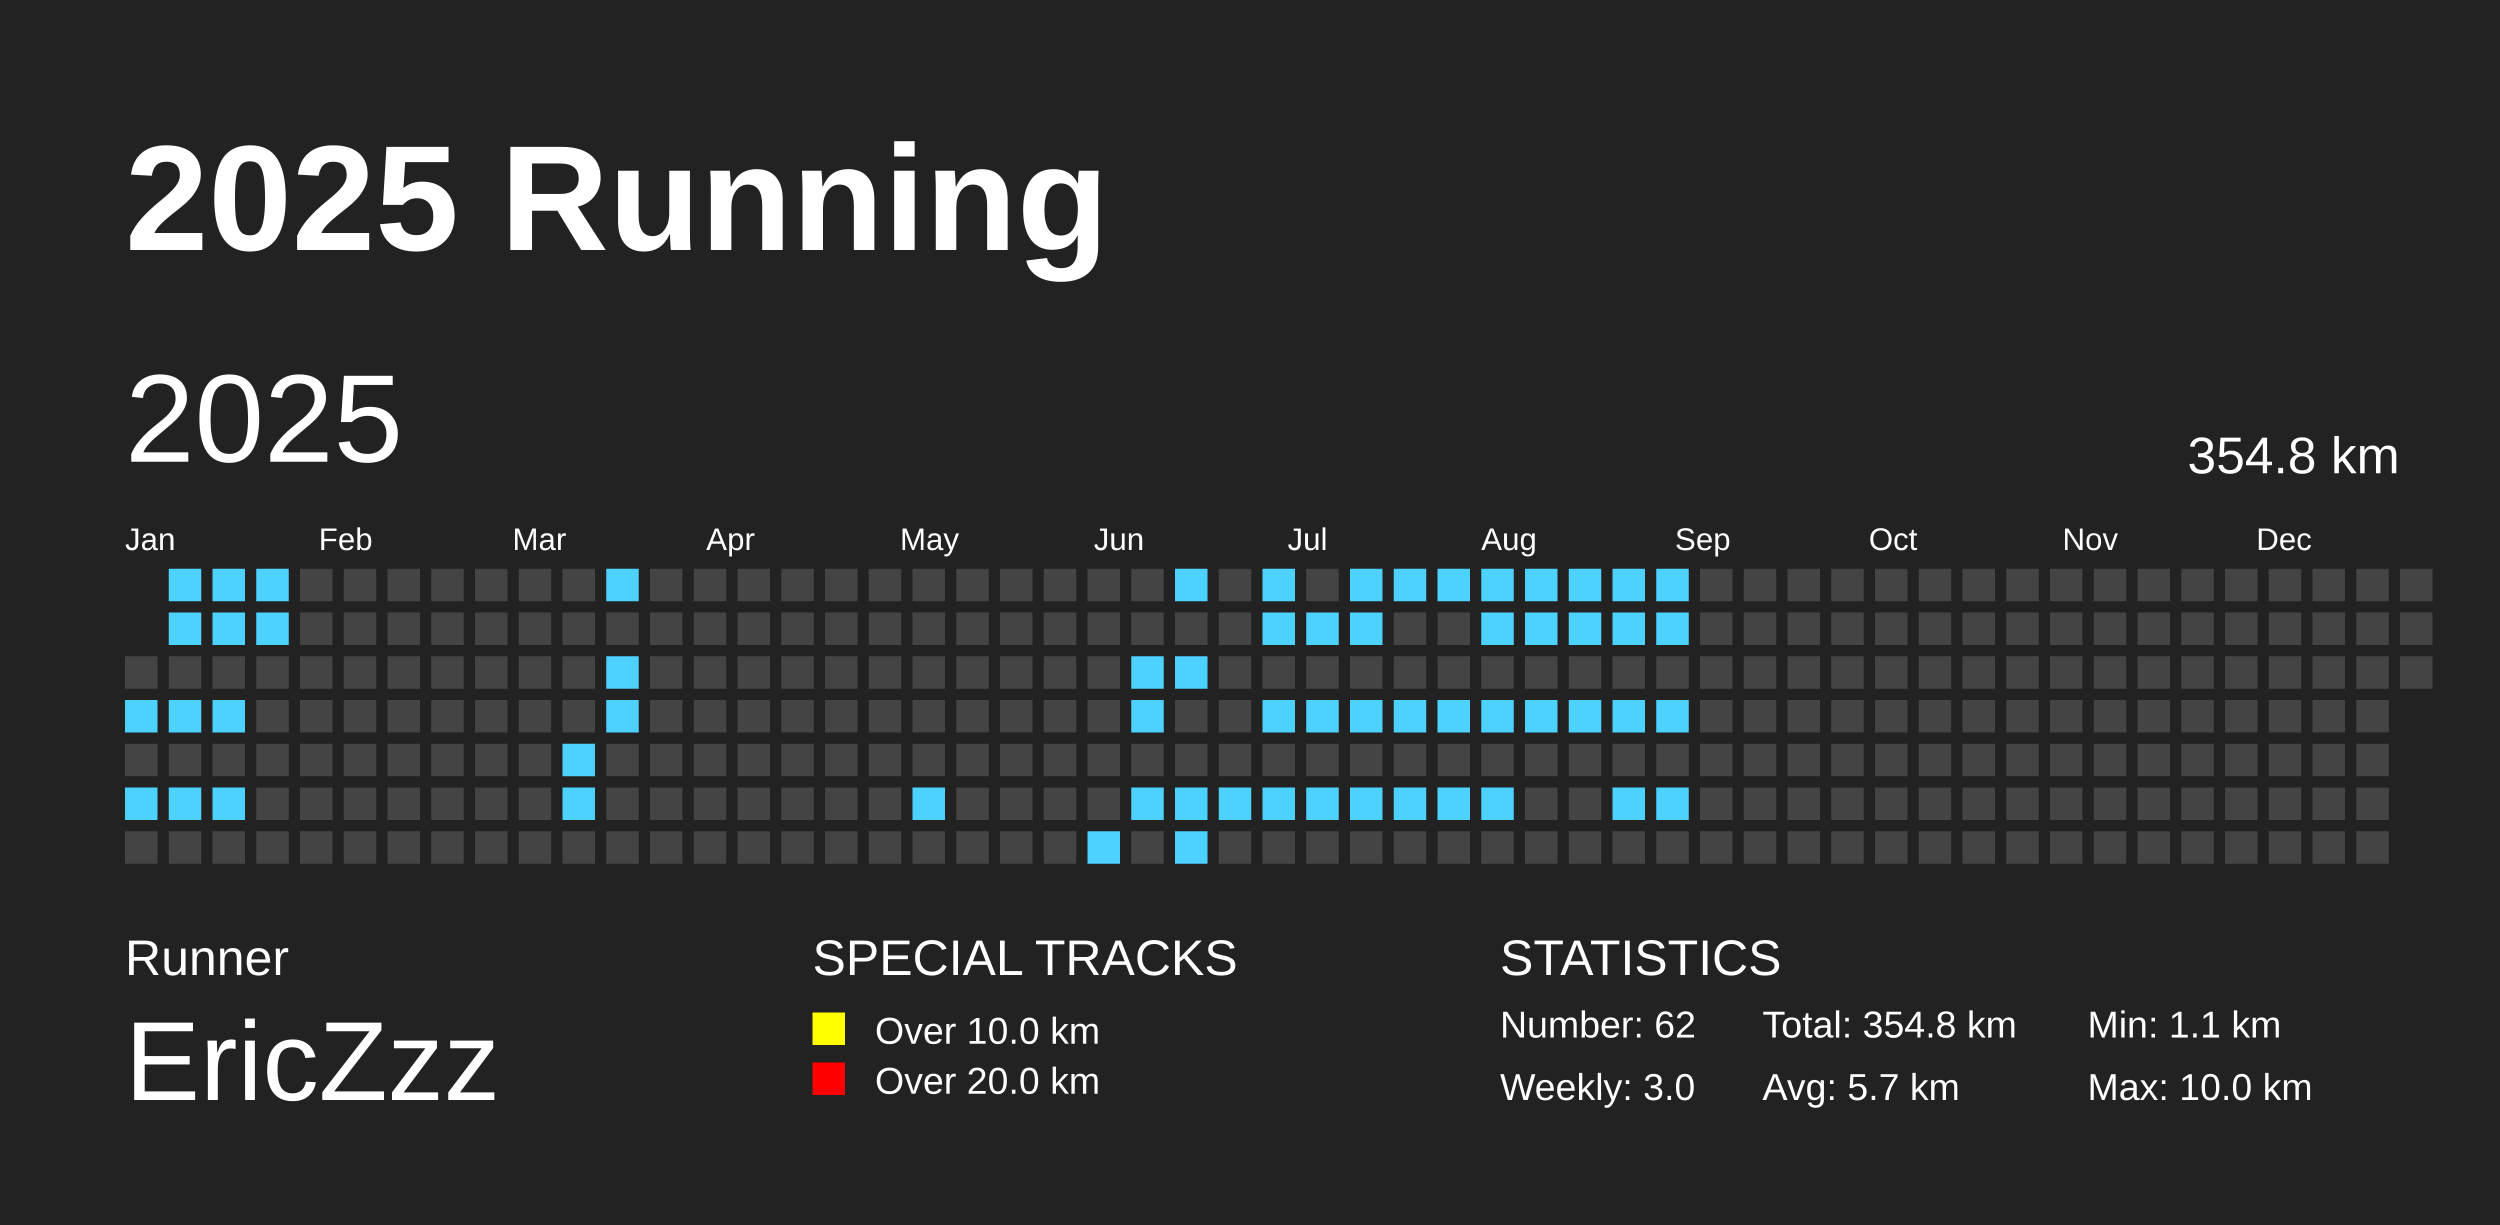
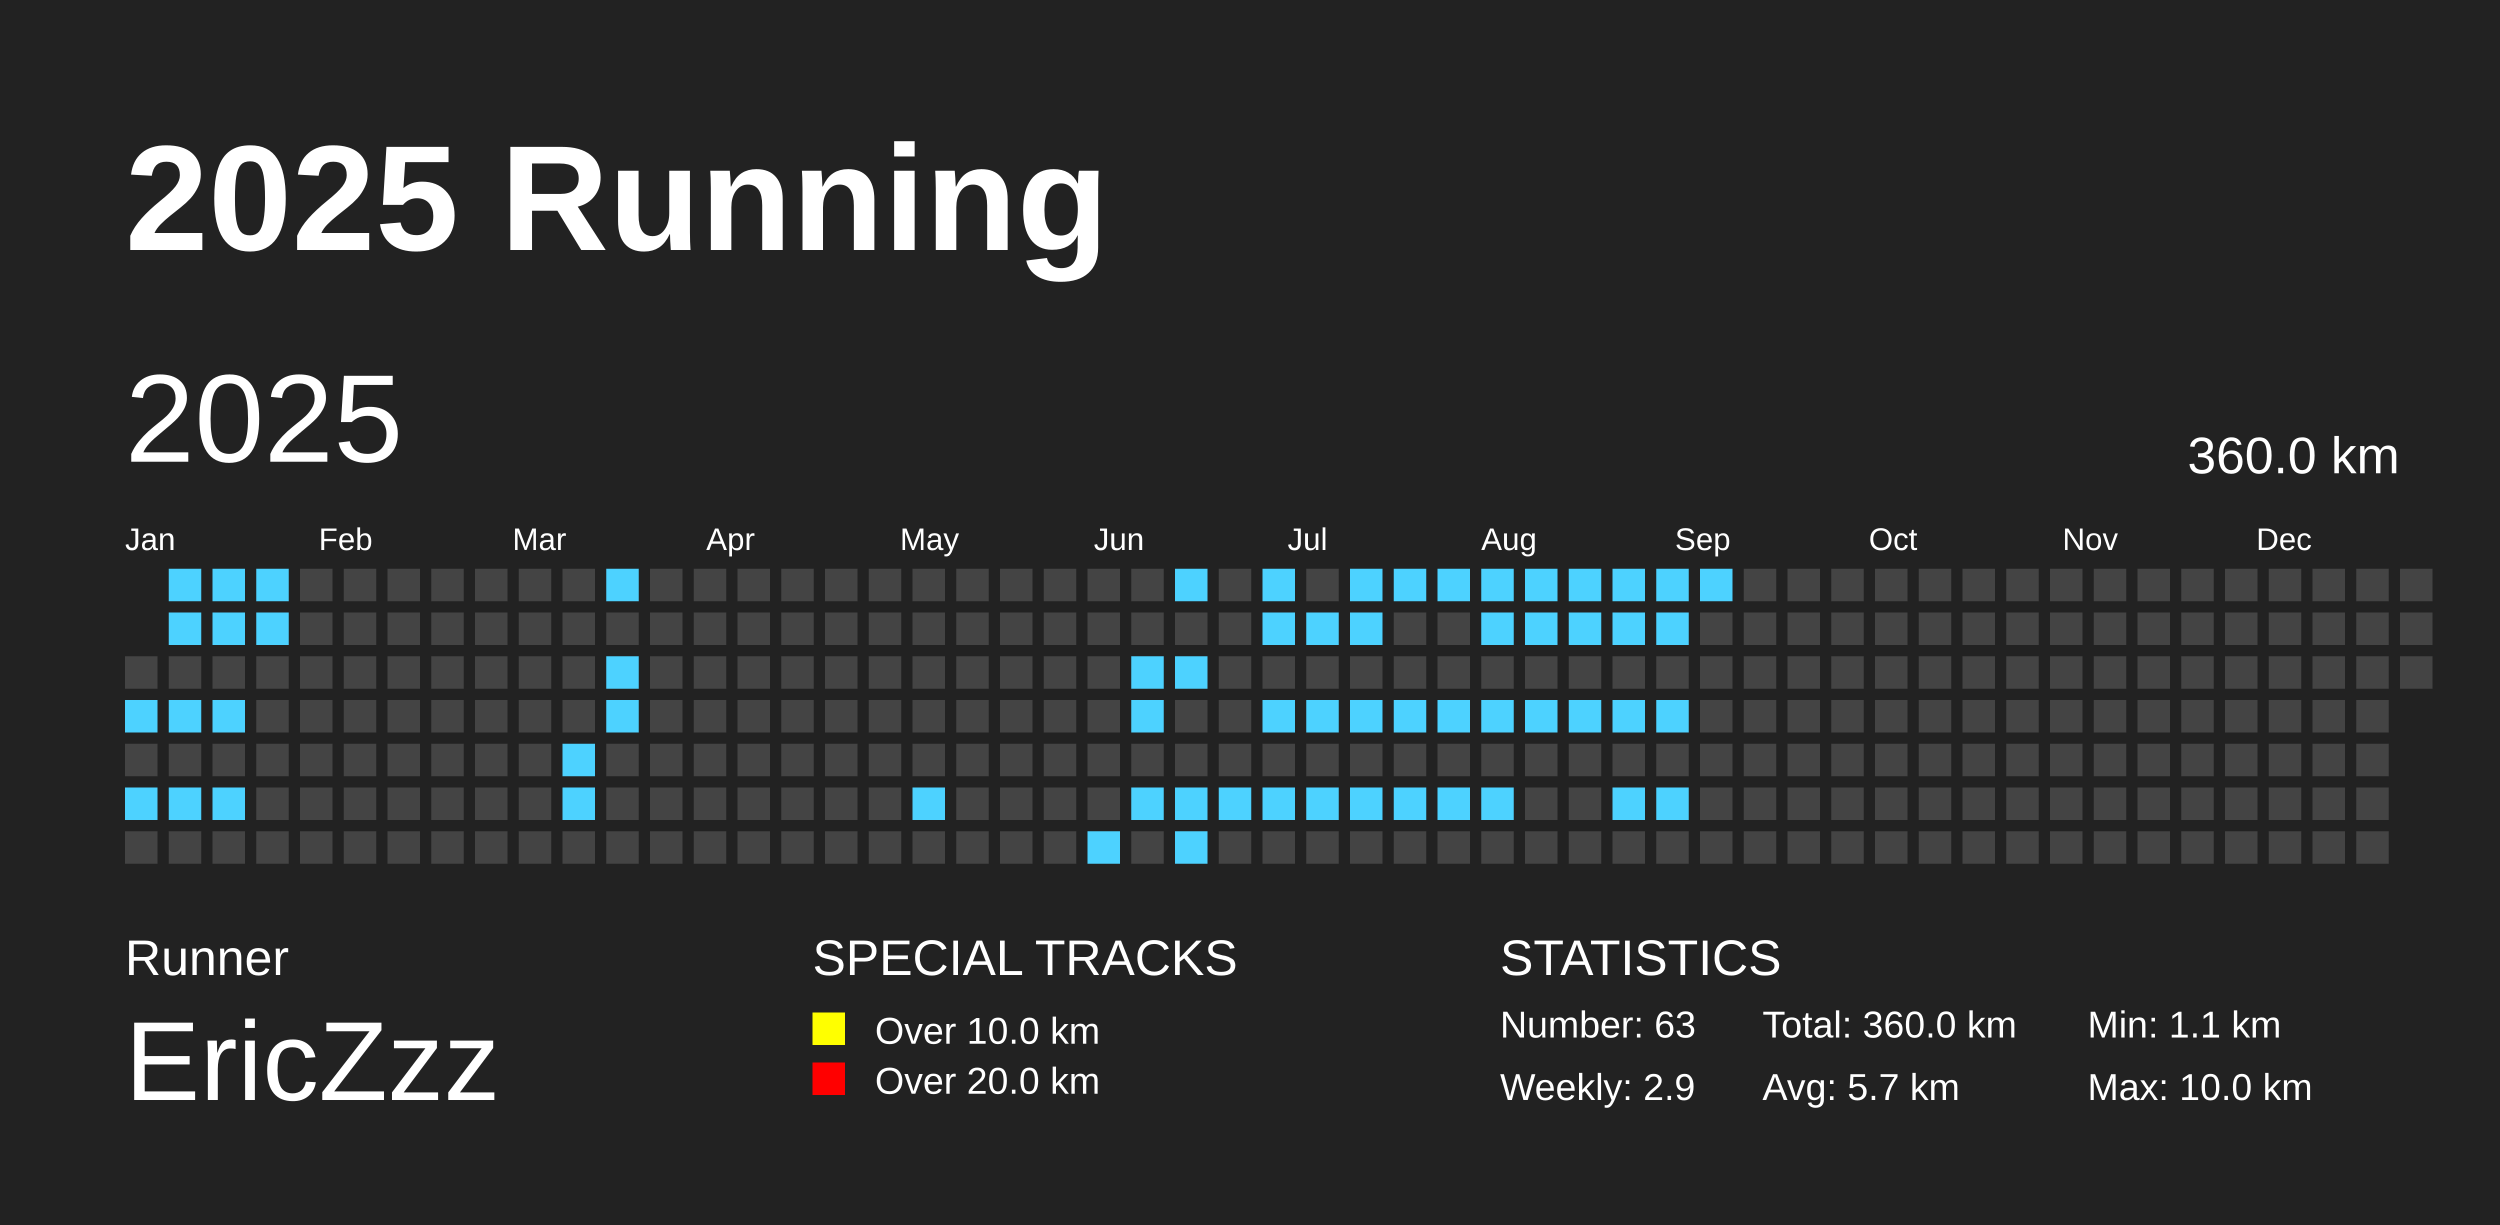
<svg xmlns="http://www.w3.org/2000/svg" baseProfile="full" height="98mm" version="1.1" viewBox="0,0,200,98" width="200mm">
  <defs />
  <rect fill="#222222" height="98" width="200" x="0" y="0" />
  <text fill="#FFFFFF" style="font-size:12px; font-family:Arial; font-weight:bold;" x="10" y="20">2025 Running</text>
  <text fill="#FFFFFF" style="font-size:4px; font-family:Arial" x="10" y="78">Runner</text>
  <text fill="#FFFFFF" style="font-size:9px; font-family:Arial" x="10" y="88">EricZzz</text>
  <text fill="#FFFFFF" style="font-size:4px; font-family:Arial" x="65" y="78">SPECIAL TRACKS</text>
  <rect fill="yellow" height="2.6" width="2.6" x="65" y="81" />
  <text fill="#FFFFFF" style="font-size:3px; font-family:Arial" x="70" y="83.5">Over 10.0 km</text>
  <rect fill="red" height="2.6" width="2.6" x="65" y="85" />
  <text fill="#FFFFFF" style="font-size:3px; font-family:Arial" x="70" y="87.5">Over 20.0 km</text>
  <text fill="#FFFFFF" style="font-size:4px; font-family:Arial" x="120" y="78">STATISTICS</text>
-   <text fill="#FFFFFF" style="font-size:3px; font-family:Arial" x="120" y="83">Number: 62</text>
-   <text fill="#FFFFFF" style="font-size:3px; font-family:Arial" x="120" y="88">Weekly: 3.0</text>
-   <text fill="#FFFFFF" style="font-size:3px; font-family:Arial" x="141" y="83">Total: 354.8 km</text>
+   <text fill="#FFFFFF" style="font-size:3px; font-family:Arial" x="120" y="83">Number: 63</text>
+   <text fill="#FFFFFF" style="font-size:3px; font-family:Arial" x="120" y="88">Weekly: 2.9</text>
+   <text fill="#FFFFFF" style="font-size:3px; font-family:Arial" x="141" y="83">Total: 360.0 km</text>
  <text fill="#FFFFFF" style="font-size:3px; font-family:Arial" x="141" y="88">Avg: 5.7 km</text>
  <text fill="#FFFFFF" style="font-size:3px; font-family:Arial" x="167" y="83">Min: 1.1 km</text>
  <text fill="#FFFFFF" style="font-size:3px; font-family:Arial" x="167" y="88">Max: 10.0 km</text>
  <text dominant-baseline="hanging" fill="#FFFFFF" style="font-size:10.0px; font-family:Arial;" x="10" y="30">2025</text>
-   <text dominant-baseline="hanging" fill="#FFFFFF" style="font-size:4.125px; font-family:Arial;" x="175" y="35">354.8 km</text>
+   <text dominant-baseline="hanging" fill="#FFFFFF" style="font-size:4.125px; font-family:Arial;" x="175" y="35">360.0 km</text>
  <text fill="#FFFFFF" style="font-size:2.5px; font-family:Arial" x="10.0" y="44">Jan</text>
  <text fill="#FFFFFF" style="font-size:2.5px; font-family:Arial" x="25.5" y="44">Feb</text>
  <text fill="#FFFFFF" style="font-size:2.5px; font-family:Arial" x="41.0" y="44">Mar</text>
  <text fill="#FFFFFF" style="font-size:2.5px; font-family:Arial" x="56.5" y="44">Apr</text>
  <text fill="#FFFFFF" style="font-size:2.5px; font-family:Arial" x="72.0" y="44">May</text>
  <text fill="#FFFFFF" style="font-size:2.5px; font-family:Arial" x="87.5" y="44">Jun</text>
  <text fill="#FFFFFF" style="font-size:2.5px; font-family:Arial" x="103.0" y="44">Jul</text>
  <text fill="#FFFFFF" style="font-size:2.5px; font-family:Arial" x="118.5" y="44">Aug</text>
  <text fill="#FFFFFF" style="font-size:2.5px; font-family:Arial" x="134.0" y="44">Sep</text>
  <text fill="#FFFFFF" style="font-size:2.5px; font-family:Arial" x="149.5" y="44">Oct</text>
  <text fill="#FFFFFF" style="font-size:2.5px; font-family:Arial" x="165.0" y="44">Nov</text>
  <text fill="#FFFFFF" style="font-size:2.5px; font-family:Arial" x="180.5" y="44">Dec</text>
  <rect fill="#444444" height="2.6" width="2.6" x="10.0" y="52.5" />
  <rect fill="#4DD2FF" height="2.6" width="2.6" x="10.0" y="56.0" />
  <rect fill="#444444" height="2.6" width="2.6" x="10.0" y="59.5" />
  <rect fill="#4DD2FF" height="2.6" width="2.6" x="10.0" y="63.0" />
  <rect fill="#444444" height="2.6" width="2.6" x="10.0" y="66.5" />
  <rect fill="#4DD2FF" height="2.6" width="2.6" x="13.5" y="45.5" />
  <rect fill="#4DD2FF" height="2.6" width="2.6" x="13.5" y="49.0" />
  <rect fill="#444444" height="2.6" width="2.6" x="13.5" y="52.5" />
  <rect fill="#4DD2FF" height="2.6" width="2.6" x="13.5" y="56.0" />
  <rect fill="#444444" height="2.6" width="2.6" x="13.5" y="59.5" />
  <rect fill="#4DD2FF" height="2.6" width="2.6" x="13.5" y="63.0" />
  <rect fill="#444444" height="2.6" width="2.6" x="13.5" y="66.5" />
  <rect fill="#4DD2FF" height="2.6" width="2.6" x="17.0" y="45.5" />
  <rect fill="#4DD2FF" height="2.6" width="2.6" x="17.0" y="49.0" />
  <rect fill="#444444" height="2.6" width="2.6" x="17.0" y="52.5" />
  <rect fill="#4DD2FF" height="2.6" width="2.6" x="17.0" y="56.0" />
  <rect fill="#444444" height="2.6" width="2.6" x="17.0" y="59.5" />
  <rect fill="#4DD2FF" height="2.6" width="2.6" x="17.0" y="63.0" />
  <rect fill="#444444" height="2.6" width="2.6" x="17.0" y="66.5" />
  <rect fill="#4DD2FF" height="2.6" width="2.6" x="20.5" y="45.5" />
  <rect fill="#4DD2FF" height="2.6" width="2.6" x="20.5" y="49.0" />
  <rect fill="#444444" height="2.6" width="2.6" x="20.5" y="52.5" />
  <rect fill="#444444" height="2.6" width="2.6" x="20.5" y="56.0" />
  <rect fill="#444444" height="2.6" width="2.6" x="20.5" y="59.5" />
  <rect fill="#444444" height="2.6" width="2.6" x="20.5" y="63.0" />
  <rect fill="#444444" height="2.6" width="2.6" x="20.5" y="66.5" />
  <rect fill="#444444" height="2.6" width="2.6" x="24.0" y="45.5" />
  <rect fill="#444444" height="2.6" width="2.6" x="24.0" y="49.0" />
  <rect fill="#444444" height="2.6" width="2.6" x="24.0" y="52.5" />
  <rect fill="#444444" height="2.6" width="2.6" x="24.0" y="56.0" />
  <rect fill="#444444" height="2.6" width="2.6" x="24.0" y="59.5" />
  <rect fill="#444444" height="2.6" width="2.6" x="24.0" y="63.0" />
  <rect fill="#444444" height="2.6" width="2.6" x="24.0" y="66.5" />
  <rect fill="#444444" height="2.6" width="2.6" x="27.5" y="45.5" />
  <rect fill="#444444" height="2.6" width="2.6" x="27.5" y="49.0" />
  <rect fill="#444444" height="2.6" width="2.6" x="27.5" y="52.5" />
  <rect fill="#444444" height="2.6" width="2.6" x="27.5" y="56.0" />
  <rect fill="#444444" height="2.6" width="2.6" x="27.5" y="59.5" />
  <rect fill="#444444" height="2.6" width="2.6" x="27.5" y="63.0" />
  <rect fill="#444444" height="2.6" width="2.6" x="27.5" y="66.5" />
  <rect fill="#444444" height="2.6" width="2.6" x="31.0" y="45.5" />
  <rect fill="#444444" height="2.6" width="2.6" x="31.0" y="49.0" />
  <rect fill="#444444" height="2.6" width="2.6" x="31.0" y="52.5" />
  <rect fill="#444444" height="2.6" width="2.6" x="31.0" y="56.0" />
  <rect fill="#444444" height="2.6" width="2.6" x="31.0" y="59.5" />
  <rect fill="#444444" height="2.6" width="2.6" x="31.0" y="63.0" />
  <rect fill="#444444" height="2.6" width="2.6" x="31.0" y="66.5" />
  <rect fill="#444444" height="2.6" width="2.6" x="34.5" y="45.5" />
  <rect fill="#444444" height="2.6" width="2.6" x="34.5" y="49.0" />
  <rect fill="#444444" height="2.6" width="2.6" x="34.5" y="52.5" />
  <rect fill="#444444" height="2.6" width="2.6" x="34.5" y="56.0" />
  <rect fill="#444444" height="2.6" width="2.6" x="34.5" y="59.5" />
  <rect fill="#444444" height="2.6" width="2.6" x="34.5" y="63.0" />
  <rect fill="#444444" height="2.6" width="2.6" x="34.5" y="66.5" />
  <rect fill="#444444" height="2.6" width="2.6" x="38.0" y="45.5" />
  <rect fill="#444444" height="2.6" width="2.6" x="38.0" y="49.0" />
  <rect fill="#444444" height="2.6" width="2.6" x="38.0" y="52.5" />
  <rect fill="#444444" height="2.6" width="2.6" x="38.0" y="56.0" />
  <rect fill="#444444" height="2.6" width="2.6" x="38.0" y="59.5" />
  <rect fill="#444444" height="2.6" width="2.6" x="38.0" y="63.0" />
  <rect fill="#444444" height="2.6" width="2.6" x="38.0" y="66.5" />
  <rect fill="#444444" height="2.6" width="2.6" x="41.5" y="45.5" />
  <rect fill="#444444" height="2.6" width="2.6" x="41.5" y="49.0" />
  <rect fill="#444444" height="2.6" width="2.6" x="41.5" y="52.5" />
  <rect fill="#444444" height="2.6" width="2.6" x="41.5" y="56.0" />
  <rect fill="#444444" height="2.6" width="2.6" x="41.5" y="59.5" />
  <rect fill="#444444" height="2.6" width="2.6" x="41.5" y="63.0" />
  <rect fill="#444444" height="2.6" width="2.6" x="41.5" y="66.5" />
  <rect fill="#444444" height="2.6" width="2.6" x="45.0" y="45.5" />
  <rect fill="#444444" height="2.6" width="2.6" x="45.0" y="49.0" />
  <rect fill="#444444" height="2.6" width="2.6" x="45.0" y="52.5" />
  <rect fill="#444444" height="2.6" width="2.6" x="45.0" y="56.0" />
  <rect fill="#4DD2FF" height="2.6" width="2.6" x="45.0" y="59.5" />
  <rect fill="#4DD2FF" height="2.6" width="2.6" x="45.0" y="63.0" />
  <rect fill="#444444" height="2.6" width="2.6" x="45.0" y="66.5" />
  <rect fill="#4DD2FF" height="2.6" width="2.6" x="48.5" y="45.5" />
  <rect fill="#444444" height="2.6" width="2.6" x="48.5" y="49.0" />
  <rect fill="#4DD2FF" height="2.6" width="2.6" x="48.5" y="52.5" />
  <rect fill="#4DD2FF" height="2.6" width="2.6" x="48.5" y="56.0" />
  <rect fill="#444444" height="2.6" width="2.6" x="48.5" y="59.5" />
  <rect fill="#444444" height="2.6" width="2.6" x="48.5" y="63.0" />
  <rect fill="#444444" height="2.6" width="2.6" x="48.5" y="66.5" />
  <rect fill="#444444" height="2.6" width="2.6" x="52.0" y="45.5" />
  <rect fill="#444444" height="2.6" width="2.6" x="52.0" y="49.0" />
  <rect fill="#444444" height="2.6" width="2.6" x="52.0" y="52.5" />
  <rect fill="#444444" height="2.6" width="2.6" x="52.0" y="56.0" />
  <rect fill="#444444" height="2.6" width="2.6" x="52.0" y="59.5" />
  <rect fill="#444444" height="2.6" width="2.6" x="52.0" y="63.0" />
  <rect fill="#444444" height="2.6" width="2.6" x="52.0" y="66.5" />
  <rect fill="#444444" height="2.6" width="2.6" x="55.5" y="45.5" />
  <rect fill="#444444" height="2.6" width="2.6" x="55.5" y="49.0" />
  <rect fill="#444444" height="2.6" width="2.6" x="55.5" y="52.5" />
  <rect fill="#444444" height="2.6" width="2.6" x="55.5" y="56.0" />
  <rect fill="#444444" height="2.6" width="2.6" x="55.5" y="59.5" />
  <rect fill="#444444" height="2.6" width="2.6" x="55.5" y="63.0" />
  <rect fill="#444444" height="2.6" width="2.6" x="55.5" y="66.5" />
  <rect fill="#444444" height="2.6" width="2.6" x="59.0" y="45.5" />
  <rect fill="#444444" height="2.6" width="2.6" x="59.0" y="49.0" />
  <rect fill="#444444" height="2.6" width="2.6" x="59.0" y="52.5" />
  <rect fill="#444444" height="2.6" width="2.6" x="59.0" y="56.0" />
  <rect fill="#444444" height="2.6" width="2.6" x="59.0" y="59.5" />
  <rect fill="#444444" height="2.6" width="2.6" x="59.0" y="63.0" />
  <rect fill="#444444" height="2.6" width="2.6" x="59.0" y="66.5" />
  <rect fill="#444444" height="2.6" width="2.6" x="62.5" y="45.5" />
  <rect fill="#444444" height="2.6" width="2.6" x="62.5" y="49.0" />
  <rect fill="#444444" height="2.6" width="2.6" x="62.5" y="52.5" />
  <rect fill="#444444" height="2.6" width="2.6" x="62.5" y="56.0" />
  <rect fill="#444444" height="2.6" width="2.6" x="62.5" y="59.5" />
  <rect fill="#444444" height="2.6" width="2.6" x="62.5" y="63.0" />
  <rect fill="#444444" height="2.6" width="2.6" x="62.5" y="66.5" />
  <rect fill="#444444" height="2.6" width="2.6" x="66.0" y="45.5" />
  <rect fill="#444444" height="2.6" width="2.6" x="66.0" y="49.0" />
  <rect fill="#444444" height="2.6" width="2.6" x="66.0" y="52.5" />
  <rect fill="#444444" height="2.6" width="2.6" x="66.0" y="56.0" />
  <rect fill="#444444" height="2.6" width="2.6" x="66.0" y="59.5" />
  <rect fill="#444444" height="2.6" width="2.6" x="66.0" y="63.0" />
  <rect fill="#444444" height="2.6" width="2.6" x="66.0" y="66.5" />
  <rect fill="#444444" height="2.6" width="2.6" x="69.5" y="45.5" />
  <rect fill="#444444" height="2.6" width="2.6" x="69.5" y="49.0" />
  <rect fill="#444444" height="2.6" width="2.6" x="69.5" y="52.5" />
  <rect fill="#444444" height="2.6" width="2.6" x="69.5" y="56.0" />
  <rect fill="#444444" height="2.6" width="2.6" x="69.5" y="59.5" />
  <rect fill="#444444" height="2.6" width="2.6" x="69.5" y="63.0" />
  <rect fill="#444444" height="2.6" width="2.6" x="69.5" y="66.5" />
  <rect fill="#444444" height="2.6" width="2.6" x="73.0" y="45.5" />
  <rect fill="#444444" height="2.6" width="2.6" x="73.0" y="49.0" />
  <rect fill="#444444" height="2.6" width="2.6" x="73.0" y="52.5" />
  <rect fill="#444444" height="2.6" width="2.6" x="73.0" y="56.0" />
  <rect fill="#444444" height="2.6" width="2.6" x="73.0" y="59.5" />
  <rect fill="#4DD2FF" height="2.6" width="2.6" x="73.0" y="63.0" />
  <rect fill="#444444" height="2.6" width="2.6" x="73.0" y="66.5" />
  <rect fill="#444444" height="2.6" width="2.6" x="76.5" y="45.5" />
  <rect fill="#444444" height="2.6" width="2.6" x="76.5" y="49.0" />
  <rect fill="#444444" height="2.6" width="2.6" x="76.5" y="52.5" />
  <rect fill="#444444" height="2.6" width="2.6" x="76.5" y="56.0" />
  <rect fill="#444444" height="2.6" width="2.6" x="76.5" y="59.5" />
  <rect fill="#444444" height="2.6" width="2.6" x="76.5" y="63.0" />
  <rect fill="#444444" height="2.6" width="2.6" x="76.5" y="66.5" />
  <rect fill="#444444" height="2.6" width="2.6" x="80.0" y="45.5" />
  <rect fill="#444444" height="2.6" width="2.6" x="80.0" y="49.0" />
  <rect fill="#444444" height="2.6" width="2.6" x="80.0" y="52.5" />
  <rect fill="#444444" height="2.6" width="2.6" x="80.0" y="56.0" />
  <rect fill="#444444" height="2.6" width="2.6" x="80.0" y="59.5" />
  <rect fill="#444444" height="2.6" width="2.6" x="80.0" y="63.0" />
  <rect fill="#444444" height="2.6" width="2.6" x="80.0" y="66.5" />
  <rect fill="#444444" height="2.6" width="2.6" x="83.5" y="45.5" />
  <rect fill="#444444" height="2.6" width="2.6" x="83.5" y="49.0" />
  <rect fill="#444444" height="2.6" width="2.6" x="83.5" y="52.5" />
  <rect fill="#444444" height="2.6" width="2.6" x="83.5" y="56.0" />
  <rect fill="#444444" height="2.6" width="2.6" x="83.5" y="59.5" />
  <rect fill="#444444" height="2.6" width="2.6" x="83.5" y="63.0" />
  <rect fill="#444444" height="2.6" width="2.6" x="83.5" y="66.5" />
  <rect fill="#444444" height="2.6" width="2.6" x="87.0" y="45.5" />
  <rect fill="#444444" height="2.6" width="2.6" x="87.0" y="49.0" />
  <rect fill="#444444" height="2.6" width="2.6" x="87.0" y="52.5" />
  <rect fill="#444444" height="2.6" width="2.6" x="87.0" y="56.0" />
  <rect fill="#444444" height="2.6" width="2.6" x="87.0" y="59.5" />
  <rect fill="#444444" height="2.6" width="2.6" x="87.0" y="63.0" />
  <rect fill="#4DD2FF" height="2.6" width="2.6" x="87.0" y="66.5" />
  <rect fill="#444444" height="2.6" width="2.6" x="90.5" y="45.5" />
  <rect fill="#444444" height="2.6" width="2.6" x="90.5" y="49.0" />
  <rect fill="#4DD2FF" height="2.6" width="2.6" x="90.5" y="52.5" />
  <rect fill="#4DD2FF" height="2.6" width="2.6" x="90.5" y="56.0" />
  <rect fill="#444444" height="2.6" width="2.6" x="90.5" y="59.5" />
  <rect fill="#4DD2FF" height="2.6" width="2.6" x="90.5" y="63.0" />
  <rect fill="#444444" height="2.6" width="2.6" x="90.5" y="66.5" />
  <rect fill="#4DD2FF" height="2.6" width="2.6" x="94.0" y="45.5" />
  <rect fill="#444444" height="2.6" width="2.6" x="94.0" y="49.0" />
  <rect fill="#4DD2FF" height="2.6" width="2.6" x="94.0" y="52.5" />
  <rect fill="#444444" height="2.6" width="2.6" x="94.0" y="56.0" />
  <rect fill="#444444" height="2.6" width="2.6" x="94.0" y="59.5" />
  <rect fill="#4DD2FF" height="2.6" width="2.6" x="94.0" y="63.0" />
  <rect fill="#4DD2FF" height="2.6" width="2.6" x="94.0" y="66.5" />
  <rect fill="#444444" height="2.6" width="2.6" x="97.5" y="45.5" />
  <rect fill="#444444" height="2.6" width="2.6" x="97.5" y="49.0" />
  <rect fill="#444444" height="2.6" width="2.6" x="97.5" y="52.5" />
  <rect fill="#444444" height="2.6" width="2.6" x="97.5" y="56.0" />
  <rect fill="#444444" height="2.6" width="2.6" x="97.5" y="59.5" />
  <rect fill="#4DD2FF" height="2.6" width="2.6" x="97.5" y="63.0" />
  <rect fill="#444444" height="2.6" width="2.6" x="97.5" y="66.5" />
  <rect fill="#4DD2FF" height="2.6" width="2.6" x="101.0" y="45.5" />
  <rect fill="#4DD2FF" height="2.6" width="2.6" x="101.0" y="49.0" />
  <rect fill="#444444" height="2.6" width="2.6" x="101.0" y="52.5" />
  <rect fill="#4DD2FF" height="2.6" width="2.6" x="101.0" y="56.0" />
  <rect fill="#444444" height="2.6" width="2.6" x="101.0" y="59.5" />
  <rect fill="#4DD2FF" height="2.6" width="2.6" x="101.0" y="63.0" />
  <rect fill="#444444" height="2.6" width="2.6" x="101.0" y="66.5" />
  <rect fill="#444444" height="2.6" width="2.6" x="104.5" y="45.5" />
  <rect fill="#4DD2FF" height="2.6" width="2.6" x="104.5" y="49.0" />
  <rect fill="#444444" height="2.6" width="2.6" x="104.5" y="52.5" />
  <rect fill="#4DD2FF" height="2.6" width="2.6" x="104.5" y="56.0" />
  <rect fill="#444444" height="2.6" width="2.6" x="104.5" y="59.5" />
  <rect fill="#4DD2FF" height="2.6" width="2.6" x="104.5" y="63.0" />
  <rect fill="#444444" height="2.6" width="2.6" x="104.5" y="66.5" />
  <rect fill="#4DD2FF" height="2.6" width="2.6" x="108.0" y="45.5" />
  <rect fill="#4DD2FF" height="2.6" width="2.6" x="108.0" y="49.0" />
  <rect fill="#444444" height="2.6" width="2.6" x="108.0" y="52.5" />
  <rect fill="#4DD2FF" height="2.6" width="2.6" x="108.0" y="56.0" />
  <rect fill="#444444" height="2.6" width="2.6" x="108.0" y="59.5" />
  <rect fill="#4DD2FF" height="2.6" width="2.6" x="108.0" y="63.0" />
  <rect fill="#444444" height="2.6" width="2.6" x="108.0" y="66.5" />
  <rect fill="#4DD2FF" height="2.6" width="2.6" x="111.5" y="45.5" />
  <rect fill="#444444" height="2.6" width="2.6" x="111.5" y="49.0" />
  <rect fill="#444444" height="2.6" width="2.6" x="111.5" y="52.5" />
  <rect fill="#4DD2FF" height="2.6" width="2.6" x="111.5" y="56.0" />
  <rect fill="#444444" height="2.6" width="2.6" x="111.5" y="59.5" />
  <rect fill="#4DD2FF" height="2.6" width="2.6" x="111.5" y="63.0" />
  <rect fill="#444444" height="2.6" width="2.6" x="111.5" y="66.5" />
  <rect fill="#4DD2FF" height="2.6" width="2.6" x="115.0" y="45.5" />
  <rect fill="#444444" height="2.6" width="2.6" x="115.0" y="49.0" />
  <rect fill="#444444" height="2.6" width="2.6" x="115.0" y="52.5" />
  <rect fill="#4DD2FF" height="2.6" width="2.6" x="115.0" y="56.0" />
  <rect fill="#444444" height="2.6" width="2.6" x="115.0" y="59.5" />
  <rect fill="#4DD2FF" height="2.6" width="2.6" x="115.0" y="63.0" />
  <rect fill="#444444" height="2.6" width="2.6" x="115.0" y="66.5" />
  <rect fill="#4DD2FF" height="2.6" width="2.6" x="118.5" y="45.5" />
  <rect fill="#4DD2FF" height="2.6" width="2.6" x="118.5" y="49.0" />
  <rect fill="#444444" height="2.6" width="2.6" x="118.5" y="52.5" />
  <rect fill="#4DD2FF" height="2.6" width="2.6" x="118.5" y="56.0" />
  <rect fill="#444444" height="2.6" width="2.6" x="118.5" y="59.5" />
  <rect fill="#4DD2FF" height="2.6" width="2.6" x="118.5" y="63.0" />
  <rect fill="#444444" height="2.6" width="2.6" x="118.5" y="66.5" />
  <rect fill="#4DD2FF" height="2.6" width="2.6" x="122.0" y="45.5" />
  <rect fill="#4DD2FF" height="2.6" width="2.6" x="122.0" y="49.0" />
  <rect fill="#444444" height="2.6" width="2.6" x="122.0" y="52.5" />
  <rect fill="#4DD2FF" height="2.6" width="2.6" x="122.0" y="56.0" />
  <rect fill="#444444" height="2.6" width="2.6" x="122.0" y="59.5" />
  <rect fill="#444444" height="2.6" width="2.6" x="122.0" y="63.0" />
  <rect fill="#444444" height="2.6" width="2.6" x="122.0" y="66.5" />
  <rect fill="#4DD2FF" height="2.6" width="2.6" x="125.5" y="45.5" />
  <rect fill="#4DD2FF" height="2.6" width="2.6" x="125.5" y="49.0" />
  <rect fill="#444444" height="2.6" width="2.6" x="125.5" y="52.5" />
  <rect fill="#4DD2FF" height="2.6" width="2.6" x="125.5" y="56.0" />
  <rect fill="#444444" height="2.6" width="2.6" x="125.5" y="59.5" />
  <rect fill="#444444" height="2.6" width="2.6" x="125.5" y="63.0" />
  <rect fill="#444444" height="2.6" width="2.6" x="125.5" y="66.5" />
  <rect fill="#4DD2FF" height="2.6" width="2.6" x="129.0" y="45.5" />
  <rect fill="#4DD2FF" height="2.6" width="2.6" x="129.0" y="49.0" />
  <rect fill="#444444" height="2.6" width="2.6" x="129.0" y="52.5" />
  <rect fill="#4DD2FF" height="2.6" width="2.6" x="129.0" y="56.0" />
  <rect fill="#444444" height="2.6" width="2.6" x="129.0" y="59.5" />
  <rect fill="#4DD2FF" height="2.6" width="2.6" x="129.0" y="63.0" />
  <rect fill="#444444" height="2.6" width="2.6" x="129.0" y="66.5" />
  <rect fill="#4DD2FF" height="2.6" width="2.6" x="132.5" y="45.5" />
  <rect fill="#4DD2FF" height="2.6" width="2.6" x="132.5" y="49.0" />
  <rect fill="#444444" height="2.6" width="2.6" x="132.5" y="52.5" />
  <rect fill="#4DD2FF" height="2.6" width="2.6" x="132.5" y="56.0" />
  <rect fill="#444444" height="2.6" width="2.6" x="132.5" y="59.5" />
  <rect fill="#4DD2FF" height="2.6" width="2.6" x="132.5" y="63.0" />
  <rect fill="#444444" height="2.6" width="2.6" x="132.5" y="66.5" />
-   <rect fill="#444444" height="2.6" width="2.6" x="136.0" y="45.5" />
+   <rect fill="#4DD2FF" height="2.6" width="2.6" x="136.0" y="45.5" />
  <rect fill="#444444" height="2.6" width="2.6" x="136.0" y="49.0" />
  <rect fill="#444444" height="2.6" width="2.6" x="136.0" y="52.5" />
  <rect fill="#444444" height="2.6" width="2.6" x="136.0" y="56.0" />
  <rect fill="#444444" height="2.6" width="2.6" x="136.0" y="59.5" />
  <rect fill="#444444" height="2.6" width="2.6" x="136.0" y="63.0" />
  <rect fill="#444444" height="2.6" width="2.6" x="136.0" y="66.5" />
  <rect fill="#444444" height="2.6" width="2.6" x="139.5" y="45.5" />
  <rect fill="#444444" height="2.6" width="2.6" x="139.5" y="49.0" />
  <rect fill="#444444" height="2.6" width="2.6" x="139.5" y="52.5" />
  <rect fill="#444444" height="2.6" width="2.6" x="139.5" y="56.0" />
  <rect fill="#444444" height="2.6" width="2.6" x="139.5" y="59.5" />
  <rect fill="#444444" height="2.6" width="2.6" x="139.5" y="63.0" />
  <rect fill="#444444" height="2.6" width="2.6" x="139.5" y="66.5" />
  <rect fill="#444444" height="2.6" width="2.6" x="143.0" y="45.5" />
  <rect fill="#444444" height="2.6" width="2.6" x="143.0" y="49.0" />
  <rect fill="#444444" height="2.6" width="2.6" x="143.0" y="52.5" />
  <rect fill="#444444" height="2.6" width="2.6" x="143.0" y="56.0" />
  <rect fill="#444444" height="2.6" width="2.6" x="143.0" y="59.5" />
  <rect fill="#444444" height="2.6" width="2.6" x="143.0" y="63.0" />
  <rect fill="#444444" height="2.6" width="2.6" x="143.0" y="66.5" />
  <rect fill="#444444" height="2.6" width="2.6" x="146.5" y="45.5" />
  <rect fill="#444444" height="2.6" width="2.6" x="146.5" y="49.0" />
  <rect fill="#444444" height="2.6" width="2.6" x="146.5" y="52.5" />
  <rect fill="#444444" height="2.6" width="2.6" x="146.5" y="56.0" />
  <rect fill="#444444" height="2.6" width="2.6" x="146.5" y="59.5" />
  <rect fill="#444444" height="2.6" width="2.6" x="146.5" y="63.0" />
  <rect fill="#444444" height="2.6" width="2.6" x="146.5" y="66.5" />
  <rect fill="#444444" height="2.6" width="2.6" x="150.0" y="45.5" />
  <rect fill="#444444" height="2.6" width="2.6" x="150.0" y="49.0" />
  <rect fill="#444444" height="2.6" width="2.6" x="150.0" y="52.5" />
  <rect fill="#444444" height="2.6" width="2.6" x="150.0" y="56.0" />
  <rect fill="#444444" height="2.6" width="2.6" x="150.0" y="59.5" />
  <rect fill="#444444" height="2.6" width="2.6" x="150.0" y="63.0" />
  <rect fill="#444444" height="2.6" width="2.6" x="150.0" y="66.5" />
  <rect fill="#444444" height="2.6" width="2.6" x="153.5" y="45.5" />
  <rect fill="#444444" height="2.6" width="2.6" x="153.5" y="49.0" />
  <rect fill="#444444" height="2.6" width="2.6" x="153.5" y="52.5" />
  <rect fill="#444444" height="2.6" width="2.6" x="153.5" y="56.0" />
  <rect fill="#444444" height="2.6" width="2.6" x="153.5" y="59.5" />
  <rect fill="#444444" height="2.6" width="2.6" x="153.5" y="63.0" />
  <rect fill="#444444" height="2.6" width="2.6" x="153.5" y="66.5" />
  <rect fill="#444444" height="2.6" width="2.6" x="157.0" y="45.5" />
  <rect fill="#444444" height="2.6" width="2.6" x="157.0" y="49.0" />
  <rect fill="#444444" height="2.6" width="2.6" x="157.0" y="52.5" />
  <rect fill="#444444" height="2.6" width="2.6" x="157.0" y="56.0" />
  <rect fill="#444444" height="2.6" width="2.6" x="157.0" y="59.5" />
  <rect fill="#444444" height="2.6" width="2.6" x="157.0" y="63.0" />
  <rect fill="#444444" height="2.6" width="2.6" x="157.0" y="66.5" />
  <rect fill="#444444" height="2.6" width="2.6" x="160.5" y="45.5" />
  <rect fill="#444444" height="2.6" width="2.6" x="160.5" y="49.0" />
  <rect fill="#444444" height="2.6" width="2.6" x="160.5" y="52.5" />
  <rect fill="#444444" height="2.6" width="2.6" x="160.5" y="56.0" />
  <rect fill="#444444" height="2.6" width="2.6" x="160.5" y="59.5" />
  <rect fill="#444444" height="2.6" width="2.6" x="160.5" y="63.0" />
  <rect fill="#444444" height="2.6" width="2.6" x="160.5" y="66.5" />
  <rect fill="#444444" height="2.6" width="2.6" x="164.0" y="45.5" />
  <rect fill="#444444" height="2.6" width="2.6" x="164.0" y="49.0" />
  <rect fill="#444444" height="2.6" width="2.6" x="164.0" y="52.5" />
  <rect fill="#444444" height="2.6" width="2.6" x="164.0" y="56.0" />
  <rect fill="#444444" height="2.6" width="2.6" x="164.0" y="59.5" />
  <rect fill="#444444" height="2.6" width="2.6" x="164.0" y="63.0" />
  <rect fill="#444444" height="2.6" width="2.6" x="164.0" y="66.5" />
  <rect fill="#444444" height="2.6" width="2.6" x="167.5" y="45.5" />
  <rect fill="#444444" height="2.6" width="2.6" x="167.5" y="49.0" />
  <rect fill="#444444" height="2.6" width="2.6" x="167.5" y="52.5" />
  <rect fill="#444444" height="2.6" width="2.6" x="167.5" y="56.0" />
  <rect fill="#444444" height="2.6" width="2.6" x="167.5" y="59.5" />
  <rect fill="#444444" height="2.6" width="2.6" x="167.5" y="63.0" />
  <rect fill="#444444" height="2.6" width="2.6" x="167.5" y="66.5" />
  <rect fill="#444444" height="2.6" width="2.6" x="171.0" y="45.5" />
  <rect fill="#444444" height="2.6" width="2.6" x="171.0" y="49.0" />
  <rect fill="#444444" height="2.6" width="2.6" x="171.0" y="52.5" />
  <rect fill="#444444" height="2.6" width="2.6" x="171.0" y="56.0" />
  <rect fill="#444444" height="2.6" width="2.6" x="171.0" y="59.5" />
  <rect fill="#444444" height="2.6" width="2.6" x="171.0" y="63.0" />
  <rect fill="#444444" height="2.6" width="2.6" x="171.0" y="66.5" />
  <rect fill="#444444" height="2.6" width="2.6" x="174.5" y="45.5" />
  <rect fill="#444444" height="2.6" width="2.6" x="174.5" y="49.0" />
  <rect fill="#444444" height="2.6" width="2.6" x="174.5" y="52.5" />
  <rect fill="#444444" height="2.6" width="2.6" x="174.5" y="56.0" />
  <rect fill="#444444" height="2.6" width="2.6" x="174.5" y="59.5" />
  <rect fill="#444444" height="2.6" width="2.6" x="174.5" y="63.0" />
  <rect fill="#444444" height="2.6" width="2.6" x="174.5" y="66.5" />
  <rect fill="#444444" height="2.6" width="2.6" x="178.0" y="45.5" />
  <rect fill="#444444" height="2.6" width="2.6" x="178.0" y="49.0" />
  <rect fill="#444444" height="2.6" width="2.6" x="178.0" y="52.5" />
  <rect fill="#444444" height="2.6" width="2.6" x="178.0" y="56.0" />
  <rect fill="#444444" height="2.6" width="2.6" x="178.0" y="59.5" />
  <rect fill="#444444" height="2.6" width="2.6" x="178.0" y="63.0" />
  <rect fill="#444444" height="2.6" width="2.6" x="178.0" y="66.5" />
  <rect fill="#444444" height="2.6" width="2.6" x="181.5" y="45.5" />
  <rect fill="#444444" height="2.6" width="2.6" x="181.5" y="49.0" />
  <rect fill="#444444" height="2.6" width="2.6" x="181.5" y="52.5" />
  <rect fill="#444444" height="2.6" width="2.6" x="181.5" y="56.0" />
  <rect fill="#444444" height="2.6" width="2.6" x="181.5" y="59.5" />
  <rect fill="#444444" height="2.6" width="2.6" x="181.5" y="63.0" />
  <rect fill="#444444" height="2.6" width="2.6" x="181.5" y="66.5" />
  <rect fill="#444444" height="2.6" width="2.6" x="185.0" y="45.5" />
  <rect fill="#444444" height="2.6" width="2.6" x="185.0" y="49.0" />
  <rect fill="#444444" height="2.6" width="2.6" x="185.0" y="52.5" />
  <rect fill="#444444" height="2.6" width="2.6" x="185.0" y="56.0" />
  <rect fill="#444444" height="2.6" width="2.6" x="185.0" y="59.5" />
  <rect fill="#444444" height="2.6" width="2.6" x="185.0" y="63.0" />
  <rect fill="#444444" height="2.6" width="2.6" x="185.0" y="66.5" />
  <rect fill="#444444" height="2.6" width="2.6" x="188.5" y="45.5" />
  <rect fill="#444444" height="2.6" width="2.6" x="188.5" y="49.0" />
  <rect fill="#444444" height="2.6" width="2.6" x="188.5" y="52.5" />
  <rect fill="#444444" height="2.6" width="2.6" x="188.5" y="56.0" />
  <rect fill="#444444" height="2.6" width="2.6" x="188.5" y="59.5" />
  <rect fill="#444444" height="2.6" width="2.6" x="188.5" y="63.0" />
  <rect fill="#444444" height="2.6" width="2.6" x="188.5" y="66.5" />
  <rect fill="#444444" height="2.6" width="2.6" x="192.0" y="45.5" />
  <rect fill="#444444" height="2.6" width="2.6" x="192.0" y="49.0" />
  <rect fill="#444444" height="2.6" width="2.6" x="192.0" y="52.5" />
</svg>
